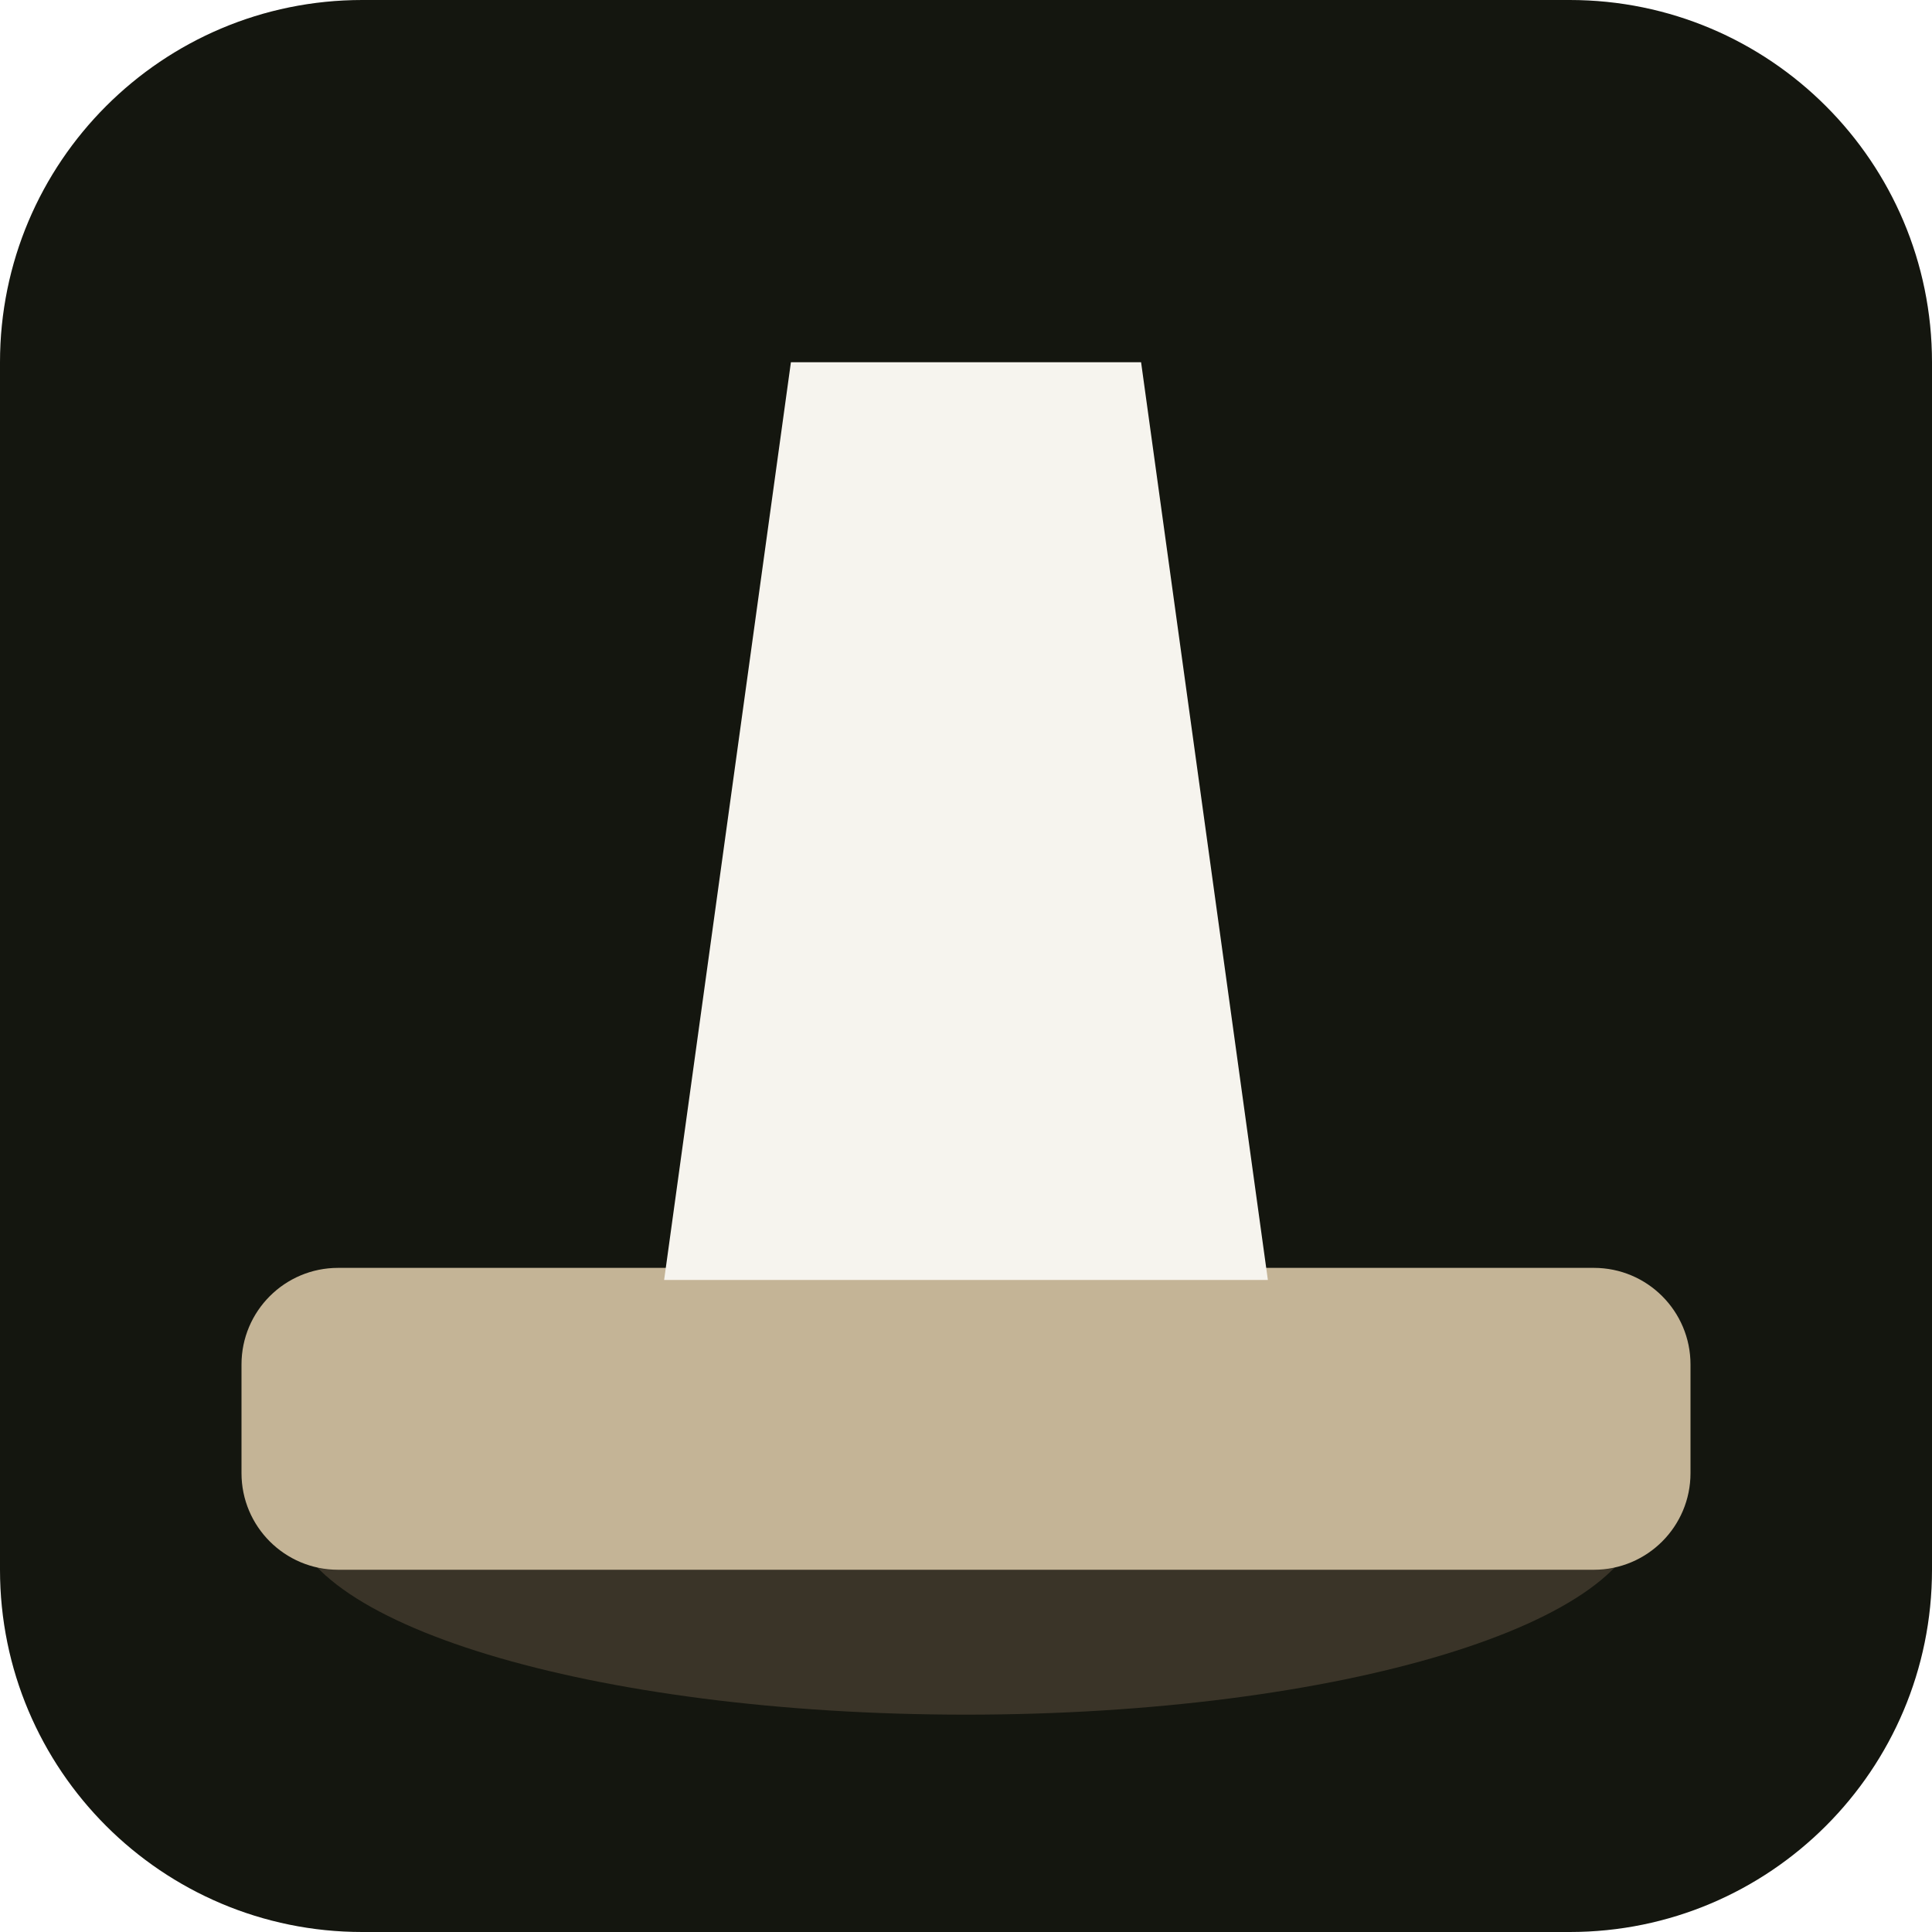
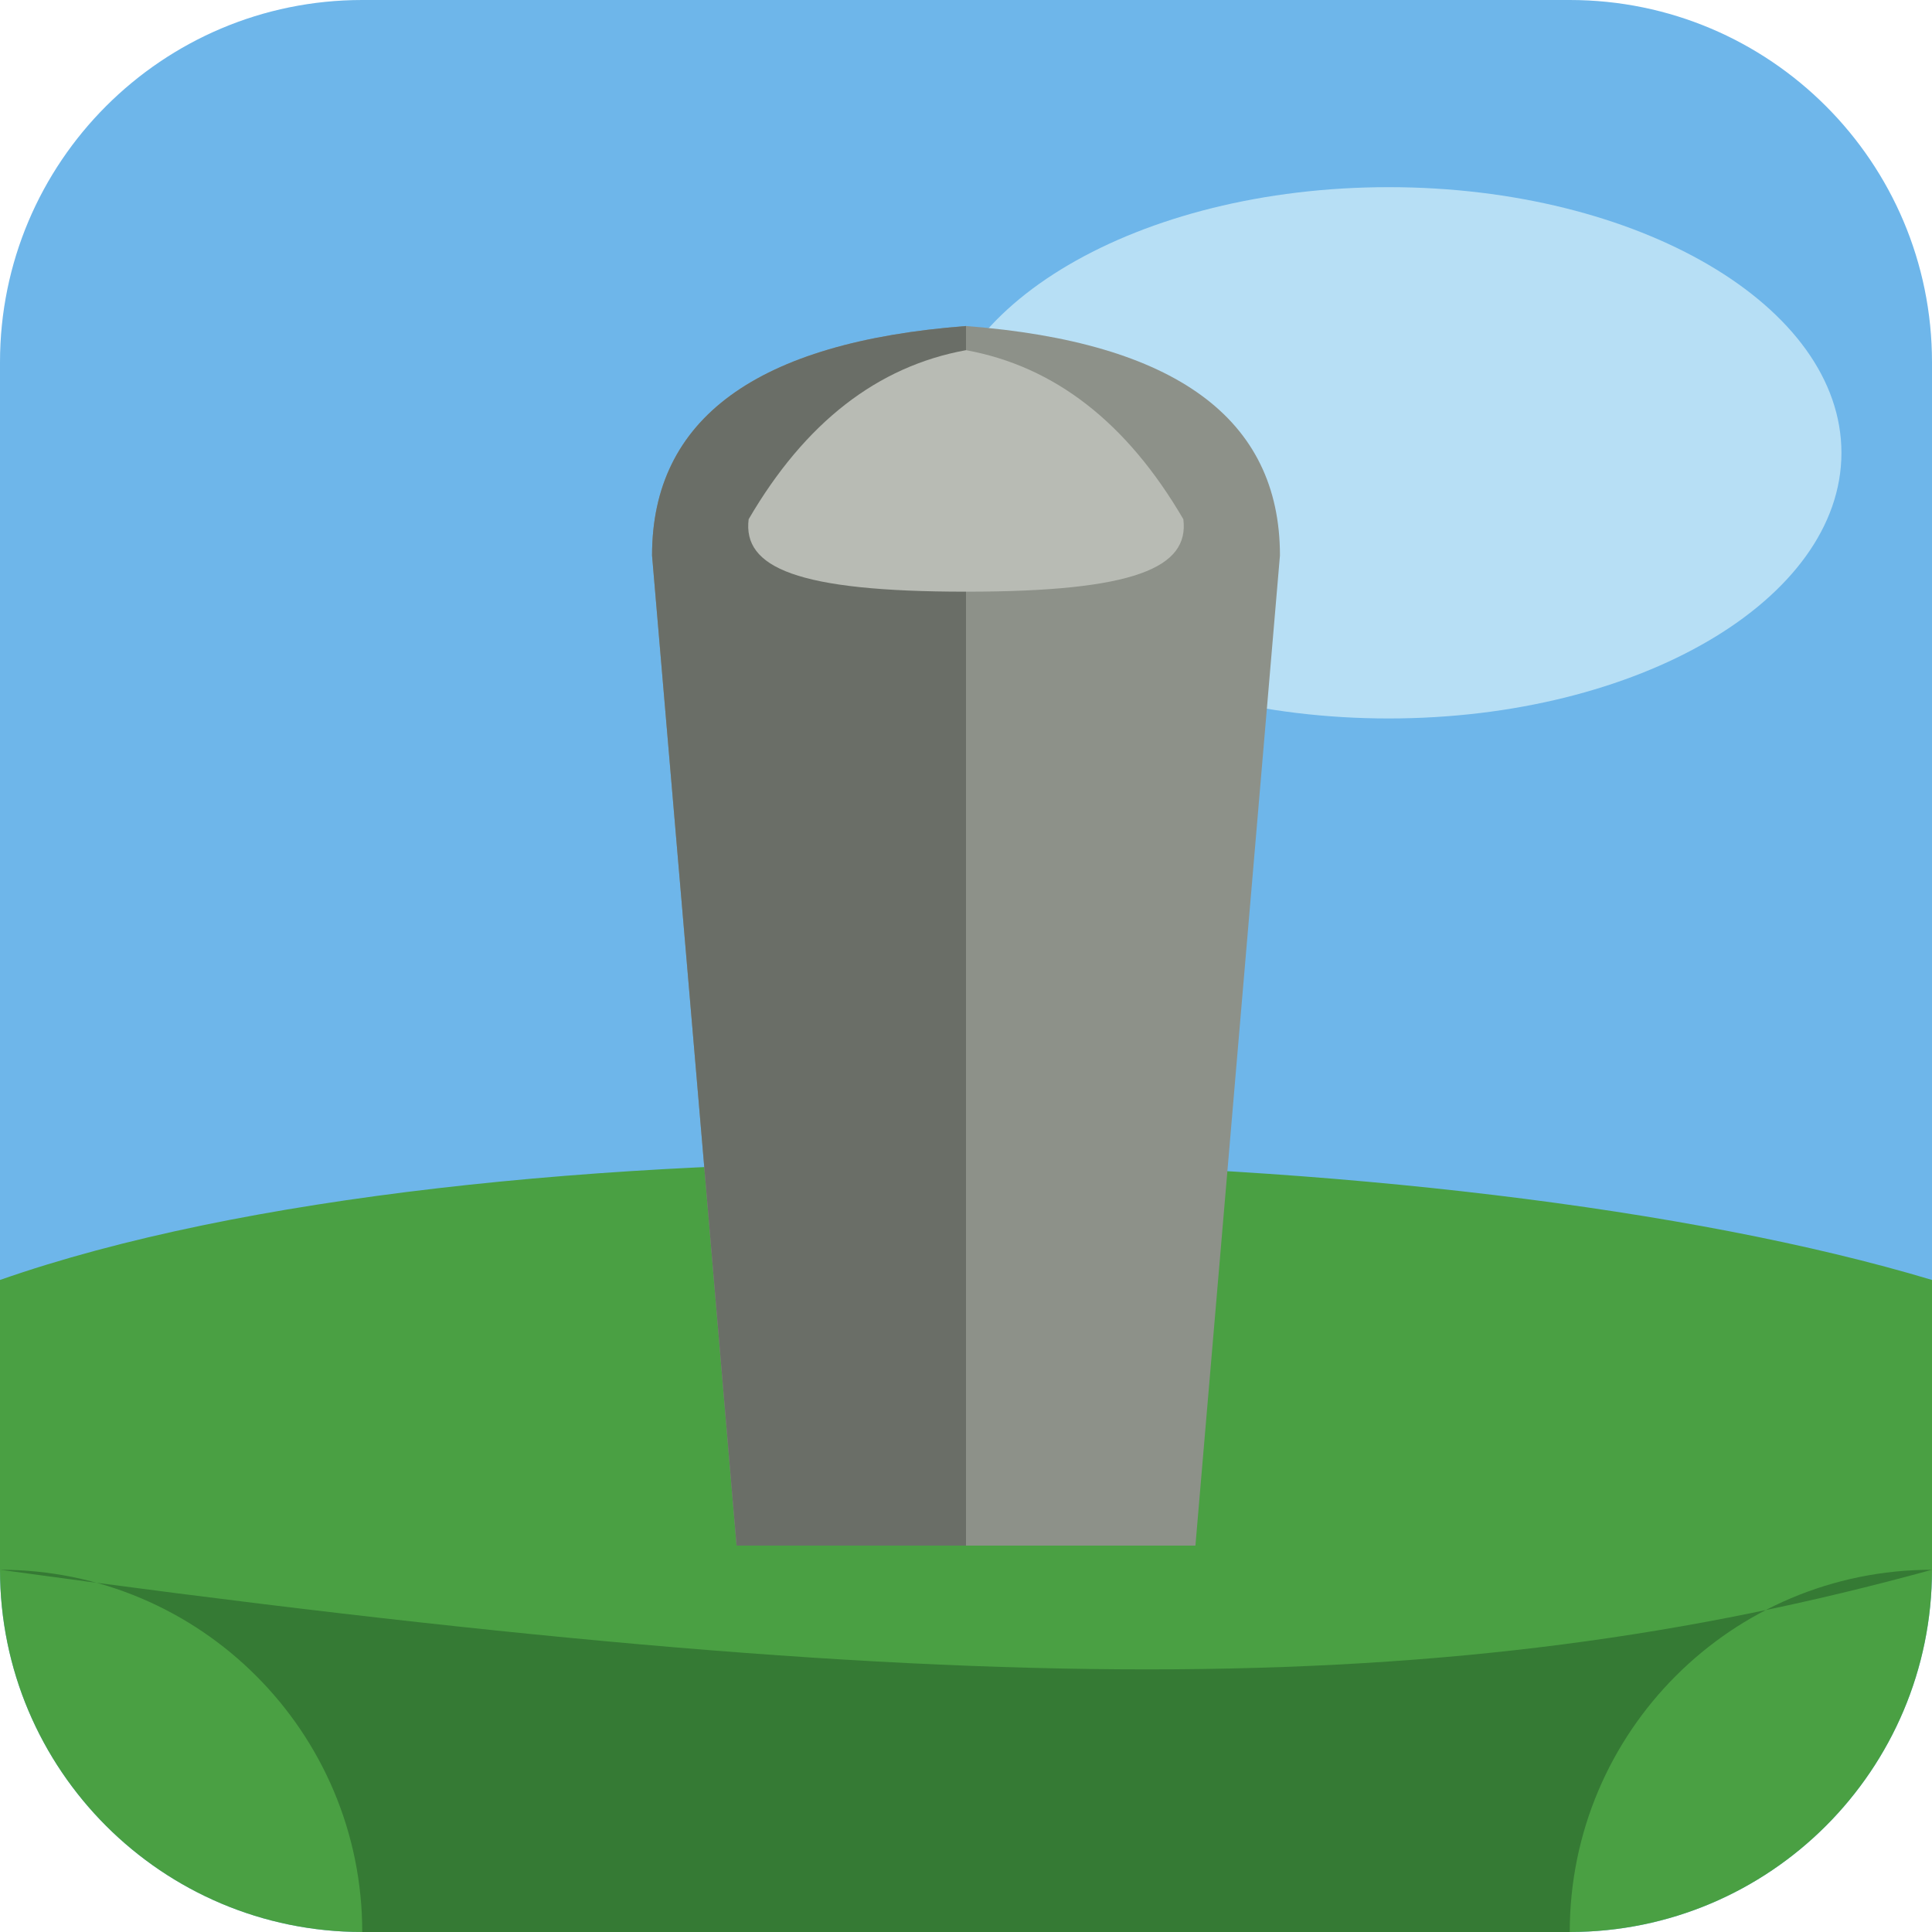
<svg xmlns="http://www.w3.org/2000/svg" viewBox="0 0 32 32">
-   <rect width="32" height="32" rx="6" fill="#14160f" />
-   <ellipse cx="16" cy="25" rx="11.2" ry="3.4" fill="#3a3428" />
-   <rect x="4" y="21" width="24" height="5" rx="1.6" fill="#c4b496" />
-   <path fill="#F6F4EE" d="M11 21.2 13.1 6h5.8L21 21.2z" />
+   <rect width="32" height="32" rx="6" fill="#6eb6ea" />
+   <ellipse cx="23" cy="7.5" rx="7.5" ry="4.4" fill="#b7dff5" />
+   <path fill="#4aa043" d="M0 21.2C8 18.4 24 18.8 32 21.2V26a6 6 0 0 1-6 6H6a6 6 0 0 1-6-6Z" />
+   <path fill="#357a34" d="M0 26a6 6 0 0 1 6 6h20a6 6 0 0 1 6-6c-8 2.2-16 2.2-32 0Z" />
+   <path fill="#8d9189" d="M12.2 25.6 10.8 9.2q0-3.4 5.2-3.8 5.2.4 5.2 3.8L19.8 25.6Z" />
+   <path fill="#6a6e67" d="M12.2 25.6 10.8 9.2q0-3.4 5.2-3.8V25.6Z" />
+   <path fill="#b8bbb4" d="M12.4 8.6q1.4-2.4 3.6-2.8 2.2.4 3.6 2.8c.1.8-.8 1.2-3.6 1.2s-3.7-.4-3.6-1.2Z" />
</svg>
